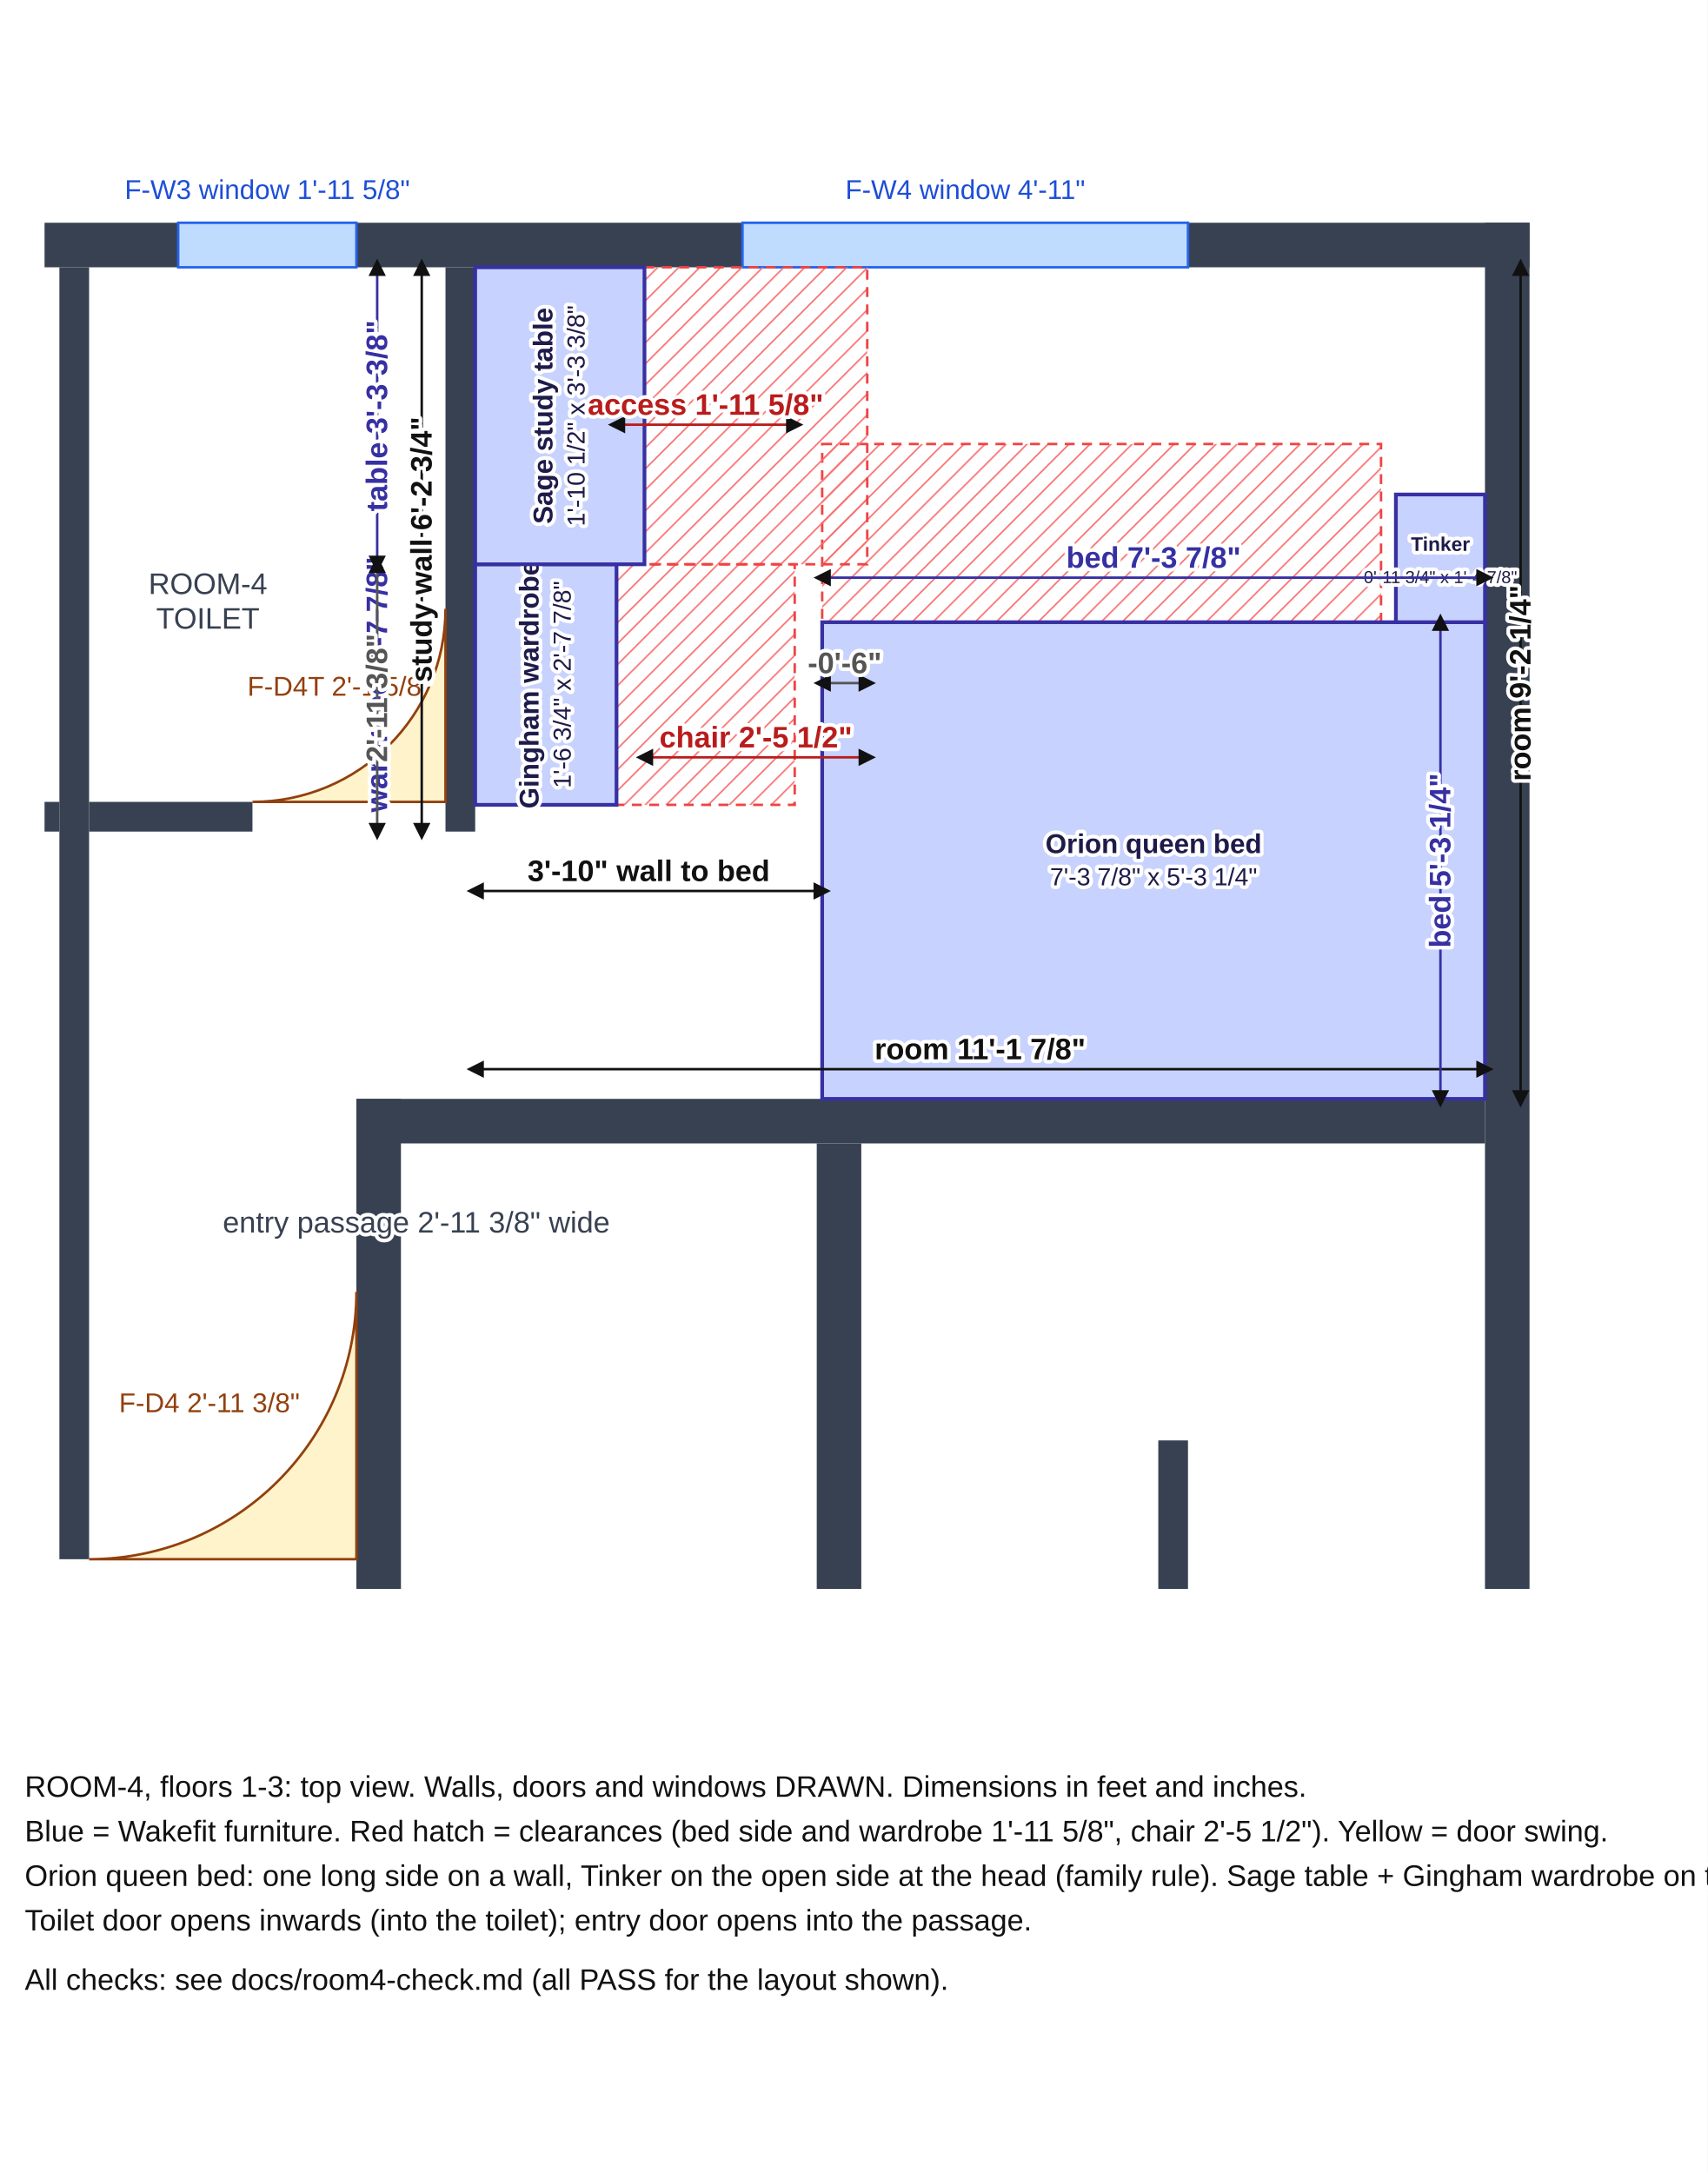
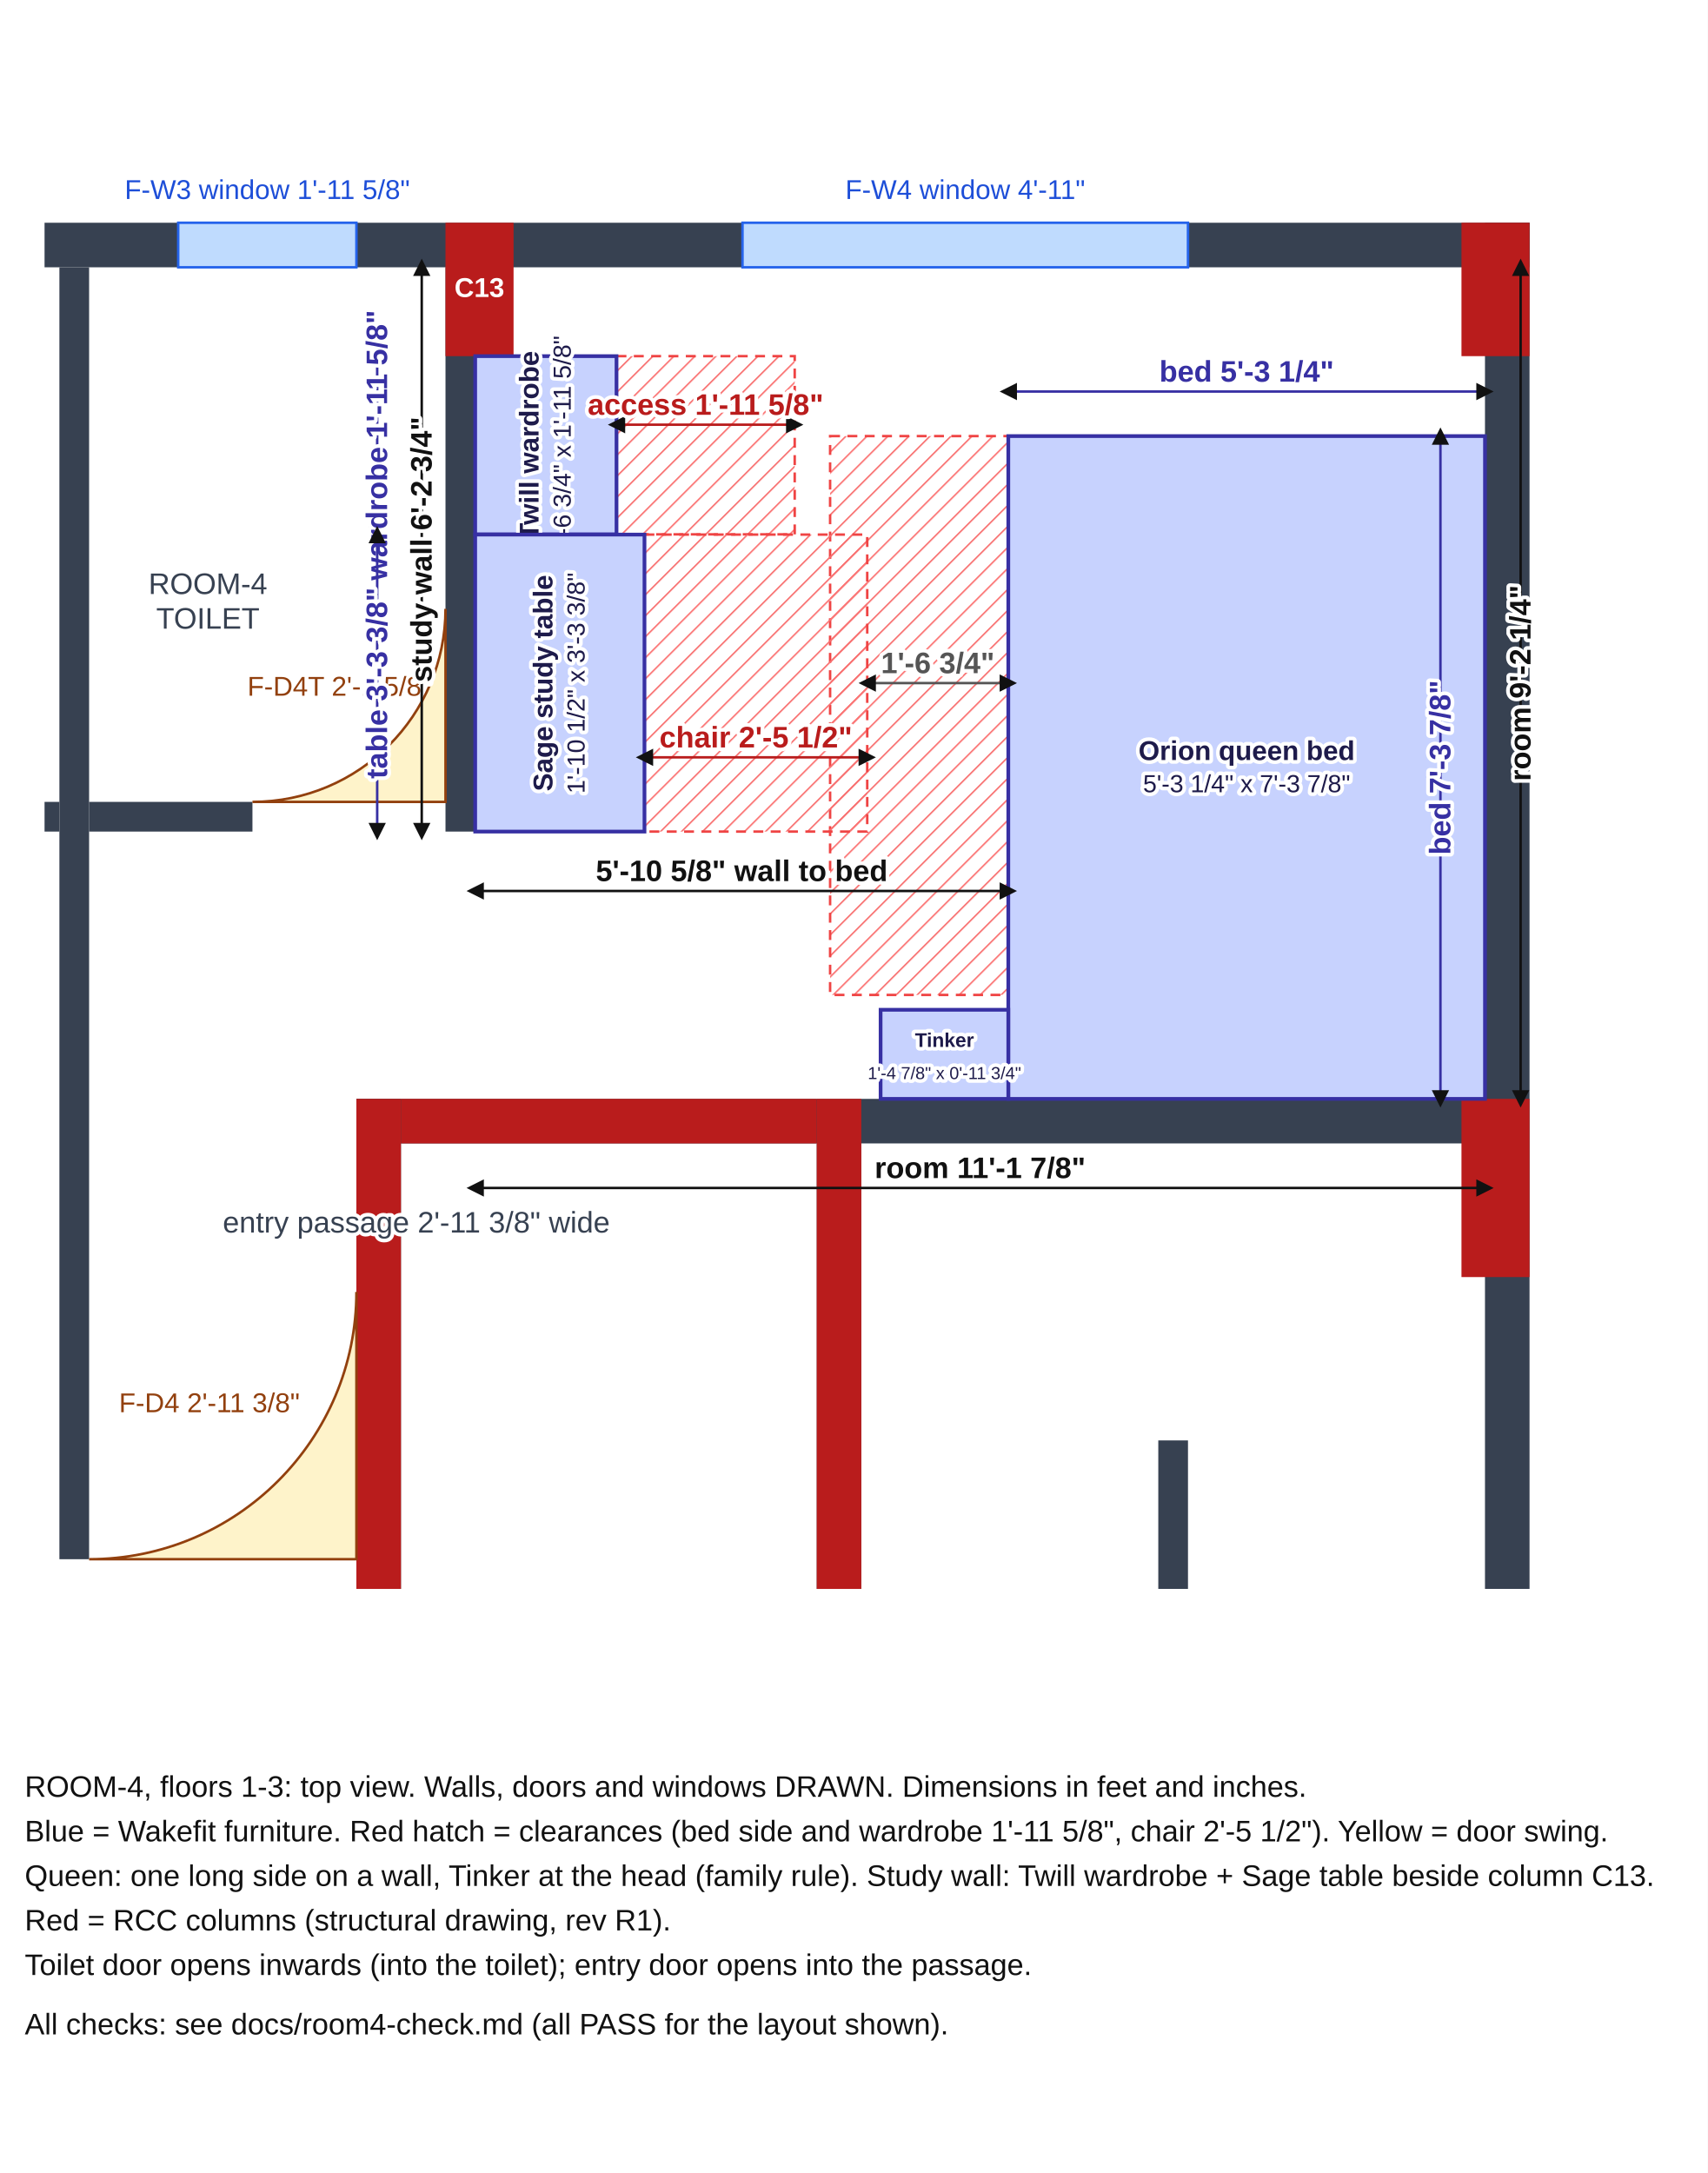
<svg xmlns="http://www.w3.org/2000/svg" viewBox="0 0 690 878" width="690" height="878" font-family="Arial, Helvetica, sans-serif">
  <rect width="100%" height="100%" fill="#ffffff" />
  <style>text{paint-order:stroke;stroke:#ffffff;stroke-width:3px;stroke-linejoin:round}</style>
  <defs>
    <pattern id="h" width="6" height="6" patternUnits="userSpaceOnUse" patternTransform="rotate(45)">
      <line x1="0" y1="0" x2="0" y2="6" stroke="#f87171" stroke-width="1.2" />
    </pattern>
    <marker id="a" viewBox="0 0 10 10" refX="5" refY="5" markerWidth="7" markerHeight="7" orient="auto-start-reverse">
      <path d="M0,0 L10,5 L0,10 z" fill="#111" />
    </marker>
  </defs>
  <rect x="18.0" y="90.0" width="600.0" height="18.0" fill="#374151" />
  <rect x="600.0" y="90.0" width="18.0" height="552.0" fill="#374151" />
  <rect x="24.0" y="108.0" width="12.0" height="522.0" fill="#374151" />
  <rect x="18.0" y="324.0" width="6.0" height="12.0" fill="#374151" />
  <rect x="36.0" y="324.0" width="66.0" height="12.0" fill="#374151" />
  <rect x="180.0" y="108.0" width="12.0" height="228.0" fill="#374151" />
  <rect x="144.0" y="444.0" width="456.0" height="18.0" fill="#374151" />
  <rect x="144.0" y="444.0" width="18.0" height="198.0" fill="#374151" />
  <rect x="330.0" y="462.0" width="18.0" height="180.0" fill="#374151" />
  <rect x="468.0" y="582.0" width="12.0" height="60.0" fill="#374151" />
+   <rect x="144.0" y="444.0" width="18.0" height="198.0" fill="#b91c1c" />
+   <rect x="162.0" y="444.0" width="168.0" height="18.0" fill="#b91c1c" />
+   <rect x="330.0" y="444.0" width="18.0" height="198.0" fill="#b91c1c" />
+   <rect x="590.5" y="444.0" width="27.5" height="72.0" fill="#b91c1c" />
+   <rect x="180.0" y="90.0" width="27.5" height="53.9" fill="#b91c1c" />
+   <rect x="590.5" y="90.0" width="27.5" height="53.9" fill="#b91c1c" />
  <rect x="72.0" y="90.0" width="72.0" height="18.0" fill="#bfdbfe" stroke="#2563eb" />
  <text x="108.0" y="80.4" font-size="11" text-anchor="middle" fill="#1d4ed8">F-W3 window 1'-11 5/8"</text>
  <rect x="300.0" y="90.0" width="180.0" height="18.0" fill="#bfdbfe" stroke="#2563eb" />
  <text x="390.0" y="80.4" font-size="11" text-anchor="middle" fill="#1d4ed8">F-W4 window 4'-11"</text>
  <path d="M144.0,630.0 L144.0,522.0 A108.0,108.0 0 0 1 36.0,630.0 Z" fill="#fde68a" fill-opacity="0.45" stroke="#92400e" />
  <text x="84.6" y="570.6" font-size="11" text-anchor="middle" fill="#92400e">F-D4 2'-11 3/8"</text>
  <path d="M180.0,324.0 L180.0,246.0 A78.0,78.0 0 0 1 102.0,324.0 Z" fill="#fde68a" fill-opacity="0.45" stroke="#92400e" />
  <text x="137.1" y="281.1" font-size="11" text-anchor="middle" fill="#92400e">F-D4T 2'-1 5/8"</text>
-   <rect x="332.2" y="179.4" width="225.8" height="72.0" fill="url(#h)" stroke="#ef4444" stroke-dasharray="4 3" />
-   <rect x="249.1" y="228.0" width="72.0" height="97.2" fill="url(#h)" stroke="#ef4444" stroke-dasharray="4 3" />
-   <rect x="260.4" y="108.0" width="90.0" height="120.0" fill="url(#h)" stroke="#ef4444" stroke-dasharray="4 3" />
-   <rect x="332.2" y="251.4" width="267.8" height="192.6" fill="#c7d2fe" stroke="#3730a3" stroke-width="1.5" />
-   <text x="466.1" y="344.7" font-size="11" text-anchor="middle" font-weight="bold" fill="#1e1b4b">Orion queen bed</text>
-   <text x="466.1" y="357.7" font-size="10" text-anchor="middle" fill="#1e1b4b">7'-3 7/8" x 5'-3 1/4"</text>
-   <rect x="564.0" y="199.8" width="36.0" height="51.6" fill="#c7d2fe" stroke="#3730a3" stroke-width="1.5" />
-   <text x="582.0" y="222.6" font-size="8" text-anchor="middle" font-weight="bold" fill="#1e1b4b">Tinker</text>
-   <text x="582.0" y="235.6" font-size="7" text-anchor="middle" fill="#1e1b4b">0'-11 3/4" x 1'-4 7/8"</text>
-   <rect x="192.0" y="228.0" width="57.1" height="97.2" fill="#c7d2fe" stroke="#3730a3" stroke-width="1.5" />
-   <text x="220.6" y="273.6" font-size="11" text-anchor="middle" font-weight="bold" fill="#1e1b4b" transform="rotate(-90 220.6 276.6)">Gingham wardrobe</text>
-   <text x="220.6" y="286.6" font-size="10" text-anchor="middle" fill="#1e1b4b" transform="rotate(-90 220.6 276.6)">1'-6 3/4" x 2'-7 7/8"</text>
-   <rect x="192.0" y="108.0" width="68.4" height="120.0" fill="#c7d2fe" stroke="#3730a3" stroke-width="1.5" />
-   <text x="226.2" y="165.0" font-size="11" text-anchor="middle" font-weight="bold" fill="#1e1b4b" transform="rotate(-90 226.2 168.0)">Sage study table</text>
-   <text x="226.2" y="178.0" font-size="10" text-anchor="middle" fill="#1e1b4b" transform="rotate(-90 226.2 168.0)">1'-10 1/2" x 3'-3 3/8"</text>
-   <line x1="192.0" y1="432.0" x2="600.0" y2="432.0" stroke="#111" marker-start="url(#a)" marker-end="url(#a)" />
-   <text x="396.0" y="428.0" font-size="12" text-anchor="middle" fill="#111" font-weight="bold">room 11'-1 7/8"</text>
+   <rect x="335.4" y="176.2" width="72.0" height="225.8" fill="url(#h)" stroke="#ef4444" stroke-dasharray="4 3" />
+   <rect x="249.1" y="143.9" width="72.0" height="72.0" fill="url(#h)" stroke="#ef4444" stroke-dasharray="4 3" />
+   <rect x="260.4" y="216.0" width="90.0" height="120.0" fill="url(#h)" stroke="#ef4444" stroke-dasharray="4 3" />
+   <rect x="407.4" y="176.2" width="192.6" height="267.8" fill="#c7d2fe" stroke="#3730a3" stroke-width="1.5" />
+   <text x="503.7" y="307.1" font-size="11" text-anchor="middle" font-weight="bold" fill="#1e1b4b">Orion queen bed</text>
+   <text x="503.7" y="320.1" font-size="10" text-anchor="middle" fill="#1e1b4b">5'-3 1/4" x 7'-3 7/8"</text>
+   <rect x="355.8" y="408.0" width="51.6" height="36.0" fill="#c7d2fe" stroke="#3730a3" stroke-width="1.5" />
+   <text x="381.6" y="423.0" font-size="8" text-anchor="middle" font-weight="bold" fill="#1e1b4b">Tinker</text>
+   <text x="381.6" y="436.0" font-size="7" text-anchor="middle" fill="#1e1b4b">1'-4 7/8" x 0'-11 3/4"</text>
+   <rect x="192.0" y="143.9" width="57.1" height="72.0" fill="#c7d2fe" stroke="#3730a3" stroke-width="1.5" />
+   <text x="220.6" y="176.9" font-size="11" text-anchor="middle" font-weight="bold" fill="#1e1b4b" transform="rotate(-90 220.6 179.9)">Twill wardrobe</text>
+   <text x="220.6" y="189.9" font-size="10" text-anchor="middle" fill="#1e1b4b" transform="rotate(-90 220.6 179.9)">1'-6 3/4" x 1'-11 5/8"</text>
+   <rect x="192.0" y="216.0" width="68.4" height="120.0" fill="#c7d2fe" stroke="#3730a3" stroke-width="1.5" />
+   <text x="226.2" y="273.0" font-size="11" text-anchor="middle" font-weight="bold" fill="#1e1b4b" transform="rotate(-90 226.2 276.0)">Sage study table</text>
+   <text x="226.2" y="286.0" font-size="10" text-anchor="middle" fill="#1e1b4b" transform="rotate(-90 226.2 276.0)">1'-10 1/2" x 3'-3 3/8"</text>
+   <line x1="192.0" y1="480.0" x2="600.0" y2="480.0" stroke="#111" marker-start="url(#a)" marker-end="url(#a)" />
+   <text x="396.0" y="476.0" font-size="12" text-anchor="middle" fill="#111" font-weight="bold">room 11'-1 7/8"</text>
  <line x1="614.4" y1="108.0" x2="614.4" y2="444.0" stroke="#111" marker-start="url(#a)" marker-end="url(#a)" />
  <text x="618.4" y="276.0" font-size="12" fill="#111" font-weight="bold" transform="rotate(-90 618.4 276.0)" text-anchor="middle">room 9'-2 1/4"</text>
  <line x1="170.4" y1="108.0" x2="170.4" y2="336.0" stroke="#111" marker-start="url(#a)" marker-end="url(#a)" />
  <text x="174.4" y="222.0" font-size="12" fill="#111" font-weight="bold" transform="rotate(-90 174.4 222.0)" text-anchor="middle">study wall 6'-2 3/4"</text>
-   <line x1="152.4" y1="228.0" x2="152.4" y2="325.2" stroke="#3730a3" marker-start="url(#a)" marker-end="url(#a)" />
-   <text x="156.4" y="276.6" font-size="12" fill="#3730a3" font-weight="bold" transform="rotate(-90 156.4 276.6)" text-anchor="middle">wardrobe 2'-7 7/8"</text>
-   <line x1="152.4" y1="108.0" x2="152.4" y2="228.0" stroke="#3730a3" marker-start="url(#a)" marker-end="url(#a)" />
-   <text x="156.4" y="168.0" font-size="12" fill="#3730a3" font-weight="bold" transform="rotate(-90 156.4 168.0)" text-anchor="middle">table 3'-3 3/8"</text>
-   <line x1="152.4" y1="228.0" x2="152.4" y2="336.0" stroke="#555" marker-start="url(#a)" marker-end="url(#a)" />
-   <text x="156.4" y="282.0" font-size="12" fill="#555" font-weight="bold" transform="rotate(-90 156.4 282.0)" text-anchor="middle">2'-11 3/8"</text>
-   <line x1="192.0" y1="360.0" x2="332.2" y2="360.0" stroke="#111" marker-start="url(#a)" marker-end="url(#a)" />
-   <text x="262.1" y="356.0" font-size="12" text-anchor="middle" fill="#111" font-weight="bold">3'-10" wall to bed</text>
-   <line x1="332.2" y1="233.4" x2="600.0" y2="233.4" stroke="#3730a3" marker-start="url(#a)" marker-end="url(#a)" />
-   <text x="466.1" y="229.4" font-size="12" text-anchor="middle" fill="#3730a3" font-weight="bold">bed 7'-3 7/8"</text>
-   <line x1="582.0" y1="251.4" x2="582.0" y2="444.0" stroke="#3730a3" marker-start="url(#a)" marker-end="url(#a)" />
-   <text x="586.0" y="347.7" font-size="12" fill="#3730a3" font-weight="bold" transform="rotate(-90 586.0 347.7)" text-anchor="middle">bed 5'-3 1/4"</text>
+   <text x="193.7" y="120.0" font-size="11" font-weight="bold" fill="#fff" style="stroke:none" text-anchor="middle">C13</text>
+   <line x1="152.4" y1="143.9" x2="152.4" y2="215.9" stroke="#3730a3" marker-start="url(#a)" marker-end="url(#a)" />
+   <text x="156.4" y="179.9" font-size="12" fill="#3730a3" font-weight="bold" transform="rotate(-90 156.4 179.9)" text-anchor="middle">wardrobe 1'-11 5/8"</text>
+   <line x1="152.4" y1="216.0" x2="152.4" y2="336.0" stroke="#3730a3" marker-start="url(#a)" marker-end="url(#a)" />
+   <text x="156.4" y="276.0" font-size="12" fill="#3730a3" font-weight="bold" transform="rotate(-90 156.4 276.0)" text-anchor="middle">table 3'-3 3/8"</text>
+   <line x1="192.0" y1="360.0" x2="407.4" y2="360.0" stroke="#111" marker-start="url(#a)" marker-end="url(#a)" />
+   <text x="299.7" y="356.0" font-size="12" text-anchor="middle" fill="#111" font-weight="bold">5'-10 5/8" wall to bed</text>
+   <line x1="407.4" y1="158.2" x2="600.0" y2="158.2" stroke="#3730a3" marker-start="url(#a)" marker-end="url(#a)" />
+   <text x="503.7" y="154.2" font-size="12" text-anchor="middle" fill="#3730a3" font-weight="bold">bed 5'-3 1/4"</text>
+   <line x1="582.0" y1="176.2" x2="582.0" y2="444.0" stroke="#3730a3" marker-start="url(#a)" marker-end="url(#a)" />
+   <text x="586.0" y="310.1" font-size="12" fill="#3730a3" font-weight="bold" transform="rotate(-90 586.0 310.1)" text-anchor="middle">bed 7'-3 7/8"</text>
  <line x1="260.4" y1="306.0" x2="350.4" y2="306.0" stroke="#b91c1c" marker-start="url(#a)" marker-end="url(#a)" />
  <text x="305.4" y="302.0" font-size="12" text-anchor="middle" fill="#b91c1c" font-weight="bold">chair 2'-5 1/2"</text>
-   <line x1="350.4" y1="276.0" x2="332.2" y2="276.0" stroke="#555" marker-start="url(#a)" marker-end="url(#a)" />
-   <text x="341.3" y="272.0" font-size="12" text-anchor="middle" fill="#555" font-weight="bold">-0'-6"</text>
+   <line x1="350.4" y1="276.0" x2="407.4" y2="276.0" stroke="#555" marker-start="url(#a)" marker-end="url(#a)" />
+   <text x="378.9" y="272.0" font-size="12" text-anchor="middle" fill="#555" font-weight="bold">1'-6 3/4"</text>
  <line x1="249.1" y1="171.6" x2="321.1" y2="171.6" stroke="#b91c1c" marker-start="url(#a)" marker-end="url(#a)" />
  <text x="285.1" y="167.6" font-size="12" text-anchor="middle" fill="#b91c1c" font-weight="bold">access 1'-11 5/8"</text>
  <text x="90.0" y="498.0" font-size="12" fill="#374151">entry passage 2'-11 3/8" wide</text>
  <text x="84.0" y="240.0" font-size="12" text-anchor="middle" fill="#374151">ROOM-4</text>
  <text x="84.0" y="254.0" font-size="12" text-anchor="middle" fill="#374151">TOILET</text>
  <text x="10" y="726" font-size="12" fill="#111">ROOM-4, floors 1-3: top view. Walls, doors and windows DRAWN. Dimensions in feet and inches.</text>
  <text x="10" y="744" font-size="12" fill="#111">Blue = Wakefit furniture. Red hatch = clearances (bed side and wardrobe 1'-11 5/8", chair 2'-5 1/2"). Yellow = door swing.</text>
-   <text x="10" y="762" font-size="12" fill="#111">Orion queen bed: one long side on a wall, Tinker on the open side at the head (family rule). Sage table + Gingham wardrobe on the study wall.</text>
-   <text x="10" y="780" font-size="12" fill="#111">Toilet door opens inwards (into the toilet); entry door opens into the passage.</text>
-   <text x="10" y="804" font-size="12" fill="#111">All checks: see docs/room4-check.md (all PASS for the layout shown).</text>
+   <text x="10" y="762" font-size="12" fill="#111">Queen: one long side on a wall, Tinker at the head (family rule). Study wall: Twill wardrobe + Sage table beside column C13.</text>
+   <text x="10" y="780" font-size="12" fill="#111">Red = RCC columns (structural drawing, rev R1).</text>
+   <text x="10" y="798" font-size="12" fill="#111">Toilet door opens inwards (into the toilet); entry door opens into the passage.</text>
+   <text x="10" y="822" font-size="12" fill="#111">All checks: see docs/room4-check.md (all PASS for the layout shown).</text>
</svg>
